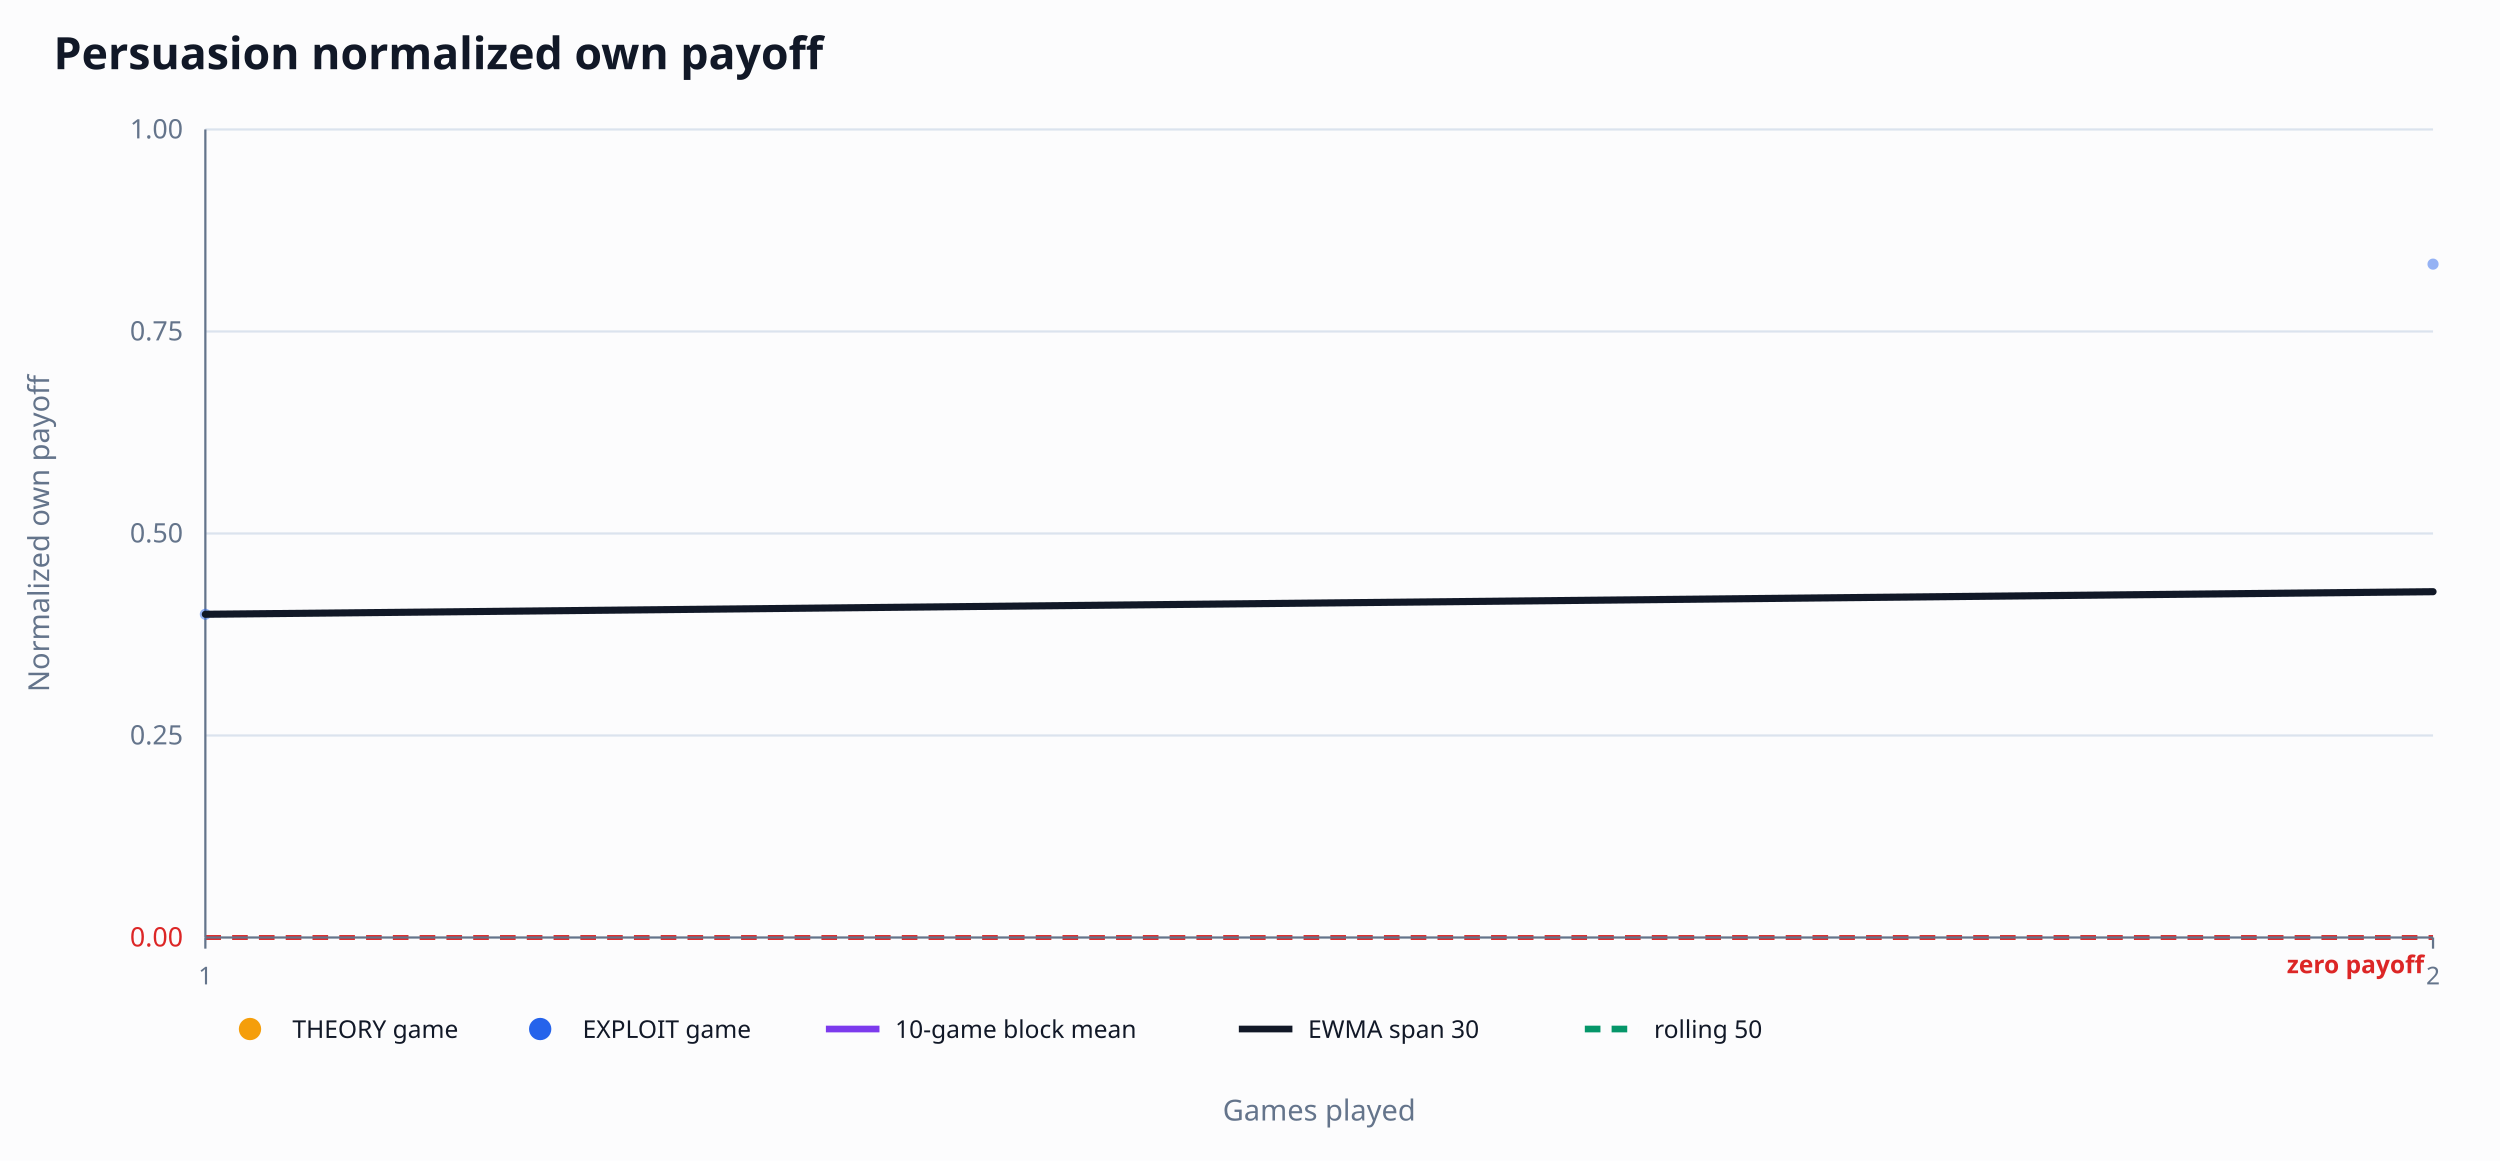
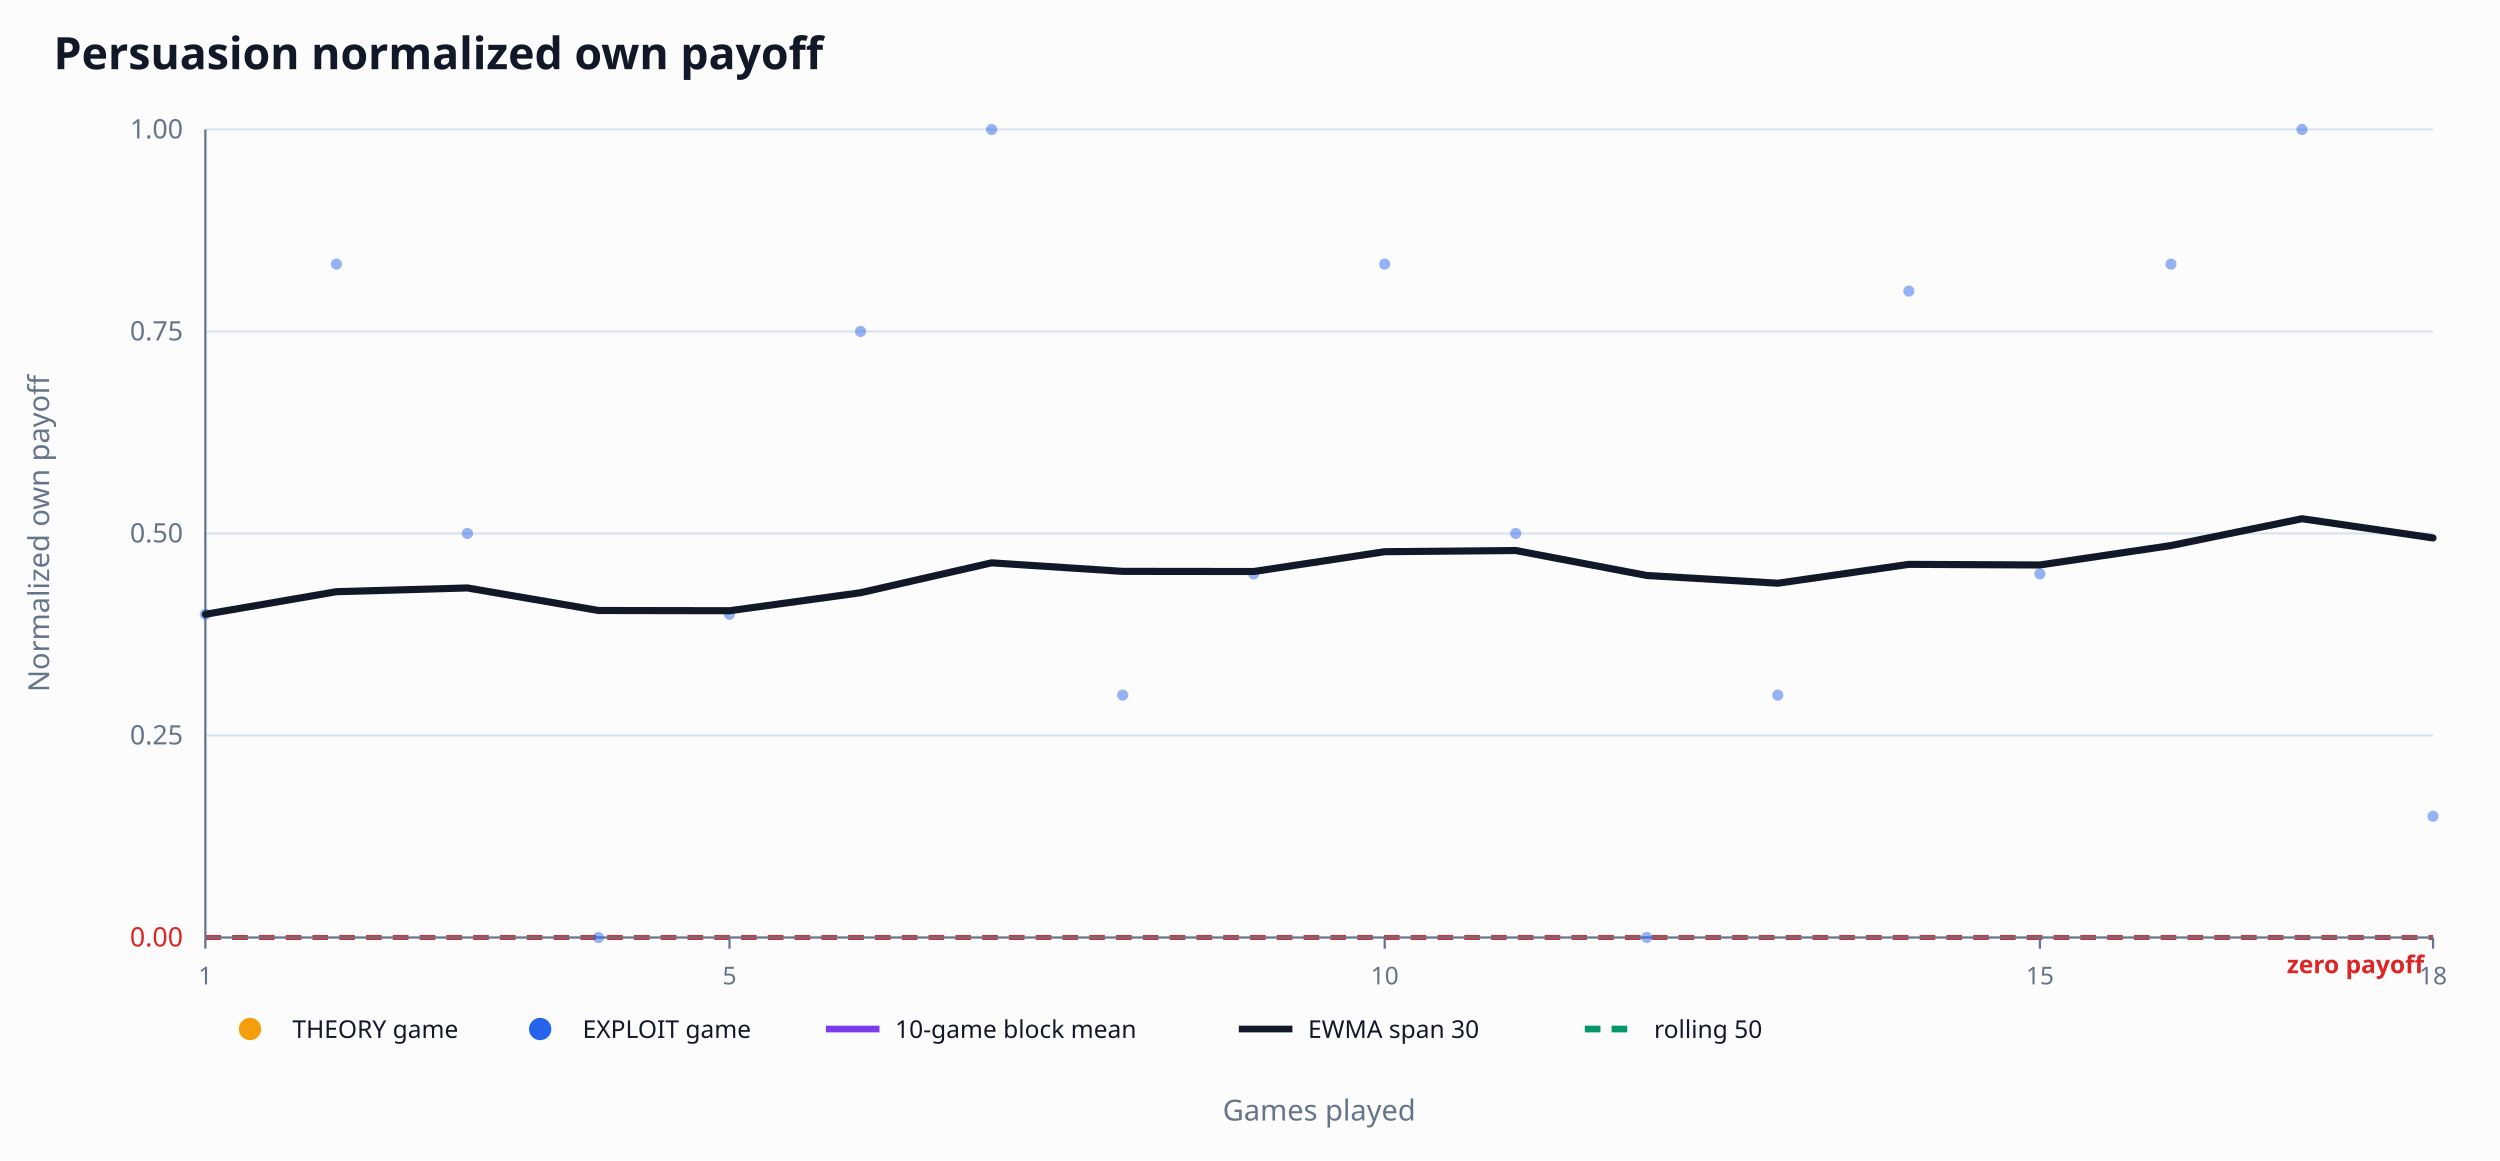
<svg xmlns="http://www.w3.org/2000/svg" width="1120" height="520" viewBox="0 0 1120 520">
  <rect width="100%" height="100%" fill="#fcfcfd" />
  <text x="24" y="31" font-family="system-ui,sans-serif" font-size="20" font-weight="700" fill="#111827">Persuasion normalized own payoff</text>
  <line x1="92" y1="420.00" x2="1090" y2="420.00" stroke="#dc2626" stroke-width="2.2" stroke-dasharray="7,5" />
  <text x="82" y="424.00" text-anchor="end" font-family="system-ui,sans-serif" font-size="12" fill="#dc2626">0.00</text>
  <line x1="92" y1="329.50" x2="1090" y2="329.50" stroke="#dbe3ee" stroke-width="1" />
  <text x="82" y="333.50" text-anchor="end" font-family="system-ui,sans-serif" font-size="12" fill="#64748b">0.25</text>
  <line x1="92" y1="239.00" x2="1090" y2="239.00" stroke="#dbe3ee" stroke-width="1" />
  <text x="82" y="243.00" text-anchor="end" font-family="system-ui,sans-serif" font-size="12" fill="#64748b">0.50</text>
  <line x1="92" y1="148.50" x2="1090" y2="148.50" stroke="#dbe3ee" stroke-width="1" />
  <text x="82" y="152.50" text-anchor="end" font-family="system-ui,sans-serif" font-size="12" fill="#64748b">0.75</text>
  <line x1="92" y1="58.00" x2="1090" y2="58.00" stroke="#dbe3ee" stroke-width="1" />
  <text x="82" y="62.00" text-anchor="end" font-family="system-ui,sans-serif" font-size="12" fill="#64748b">1.00</text>
  <line x1="92.00" y1="420" x2="92.00" y2="425" stroke="#64748b" />
  <text x="92.00" y="441" text-anchor="middle" font-family="system-ui,sans-serif" font-size="11" fill="#64748b">1</text>
+   <line x1="326.82" y1="420" x2="326.82" y2="425" stroke="#64748b" />
+   <text x="326.82" y="441" text-anchor="middle" font-family="system-ui,sans-serif" font-size="11" fill="#64748b">5</text>
+   <line x1="620.35" y1="420" x2="620.35" y2="425" stroke="#64748b" />
+   <text x="620.35" y="441" text-anchor="middle" font-family="system-ui,sans-serif" font-size="11" fill="#64748b">10</text>
+   <line x1="913.88" y1="420" x2="913.88" y2="425" stroke="#64748b" />
+   <text x="913.88" y="441" text-anchor="middle" font-family="system-ui,sans-serif" font-size="11" fill="#64748b">15</text>
  <line x1="1090.00" y1="420" x2="1090.00" y2="425" stroke="#64748b" />
-   <text x="1090.00" y="441" text-anchor="middle" font-family="system-ui,sans-serif" font-size="11" fill="#64748b">2</text>
+   <text x="1090.00" y="441" text-anchor="middle" font-family="system-ui,sans-serif" font-size="11" fill="#64748b">18</text>
  <line x1="92" y1="58" x2="92" y2="420" stroke="#64748b" />
  <line x1="92" y1="420" x2="1090" y2="420" stroke="#64748b" />
  <text x="591.00" y="502" text-anchor="middle" font-family="system-ui,sans-serif" font-size="13" fill="#64748b">Games played</text>
  <text x="22" y="239.00" text-anchor="middle" transform="rotate(-90 22 239.00)" font-family="system-ui,sans-serif" font-size="13" fill="#64748b">Normalized own payoff</text>
  <text x="1086" y="436.00" text-anchor="end" font-family="system-ui,sans-serif" font-size="11" font-weight="700" fill="#dc2626">zero payoff</text>
  <circle cx="92.00" cy="275.20" r="2.5" fill="#2563eb" opacity="0.48" />
-   <circle cx="1090.00" cy="118.33" r="2.5" fill="#2563eb" opacity="0.48" />
-   <polyline points="92.00,275.20 1090.00,265.08" fill="none" stroke="#111827" stroke-width="3.2" stroke-linejoin="round" stroke-linecap="round" />
+   <circle cx="150.71" cy="118.33" r="2.5" fill="#2563eb" opacity="0.48" />
+   <circle cx="209.41" cy="239.00" r="2.5" fill="#2563eb" opacity="0.48" />
+   <circle cx="268.12" cy="420.00" r="2.5" fill="#2563eb" opacity="0.48" />
+   <circle cx="326.82" cy="275.20" r="2.5" fill="#2563eb" opacity="0.48" />
+   <circle cx="385.53" cy="148.50" r="2.5" fill="#2563eb" opacity="0.48" />
+   <circle cx="444.24" cy="58.00" r="2.5" fill="#2563eb" opacity="0.48" />
+   <circle cx="502.94" cy="311.40" r="2.5" fill="#2563eb" opacity="0.48" />
+   <circle cx="561.65" cy="257.10" r="2.5" fill="#2563eb" opacity="0.48" />
+   <circle cx="620.35" cy="118.33" r="2.5" fill="#2563eb" opacity="0.48" />
+   <circle cx="679.06" cy="239.00" r="2.5" fill="#2563eb" opacity="0.48" />
+   <circle cx="737.76" cy="420.00" r="2.5" fill="#2563eb" opacity="0.48" />
+   <circle cx="796.47" cy="311.40" r="2.5" fill="#2563eb" opacity="0.48" />
+   <circle cx="855.18" cy="130.40" r="2.5" fill="#2563eb" opacity="0.48" />
+   <circle cx="913.88" cy="257.10" r="2.5" fill="#2563eb" opacity="0.48" />
+   <circle cx="972.59" cy="118.33" r="2.5" fill="#2563eb" opacity="0.48" />
+   <circle cx="1031.29" cy="58.00" r="2.5" fill="#2563eb" opacity="0.48" />
+   <circle cx="1090.00" cy="365.70" r="2.5" fill="#2563eb" opacity="0.48" />
+   <polyline points="620.35,222.11" fill="none" stroke="#7c3aed" stroke-width="2.2" stroke-linejoin="round" stroke-linecap="round" />
+   <polyline points="92.00,275.20 150.71,265.08 209.41,263.40 268.12,273.50 326.82,273.61 385.53,265.54 444.24,252.15 502.94,255.97 561.65,256.04 620.35,247.16 679.06,246.63 737.76,257.82 796.47,261.28 855.18,252.83 913.88,253.11 972.59,244.41 1031.29,232.39 1090.00,240.99" fill="none" stroke="#111827" stroke-width="3.2" stroke-linejoin="round" stroke-linecap="round" />
  <circle cx="112" cy="461" r="5" fill="#f59e0b" />
  <text x="131" y="465" font-family="system-ui,sans-serif" font-size="11" fill="#111827">THEORY game</text>
  <circle cx="242" cy="461" r="5" fill="#2563eb" />
  <text x="261" y="465" font-family="system-ui,sans-serif" font-size="11" fill="#111827">EXPLOIT game</text>
  <line x1="370" y1="461" x2="394" y2="461" stroke="#7c3aed" stroke-width="3" />
  <text x="401" y="465" font-family="system-ui,sans-serif" font-size="11" fill="#111827">10-game block mean</text>
  <line x1="555" y1="461" x2="579" y2="461" stroke="#111827" stroke-width="3" />
  <text x="586" y="465" font-family="system-ui,sans-serif" font-size="11" fill="#111827">EWMA span 30</text>
  <line x1="710" y1="461" x2="734" y2="461" stroke="#059669" stroke-width="3" stroke-dasharray="7,5" />
  <text x="741" y="465" font-family="system-ui,sans-serif" font-size="11" fill="#111827">rolling 50</text>
</svg>
